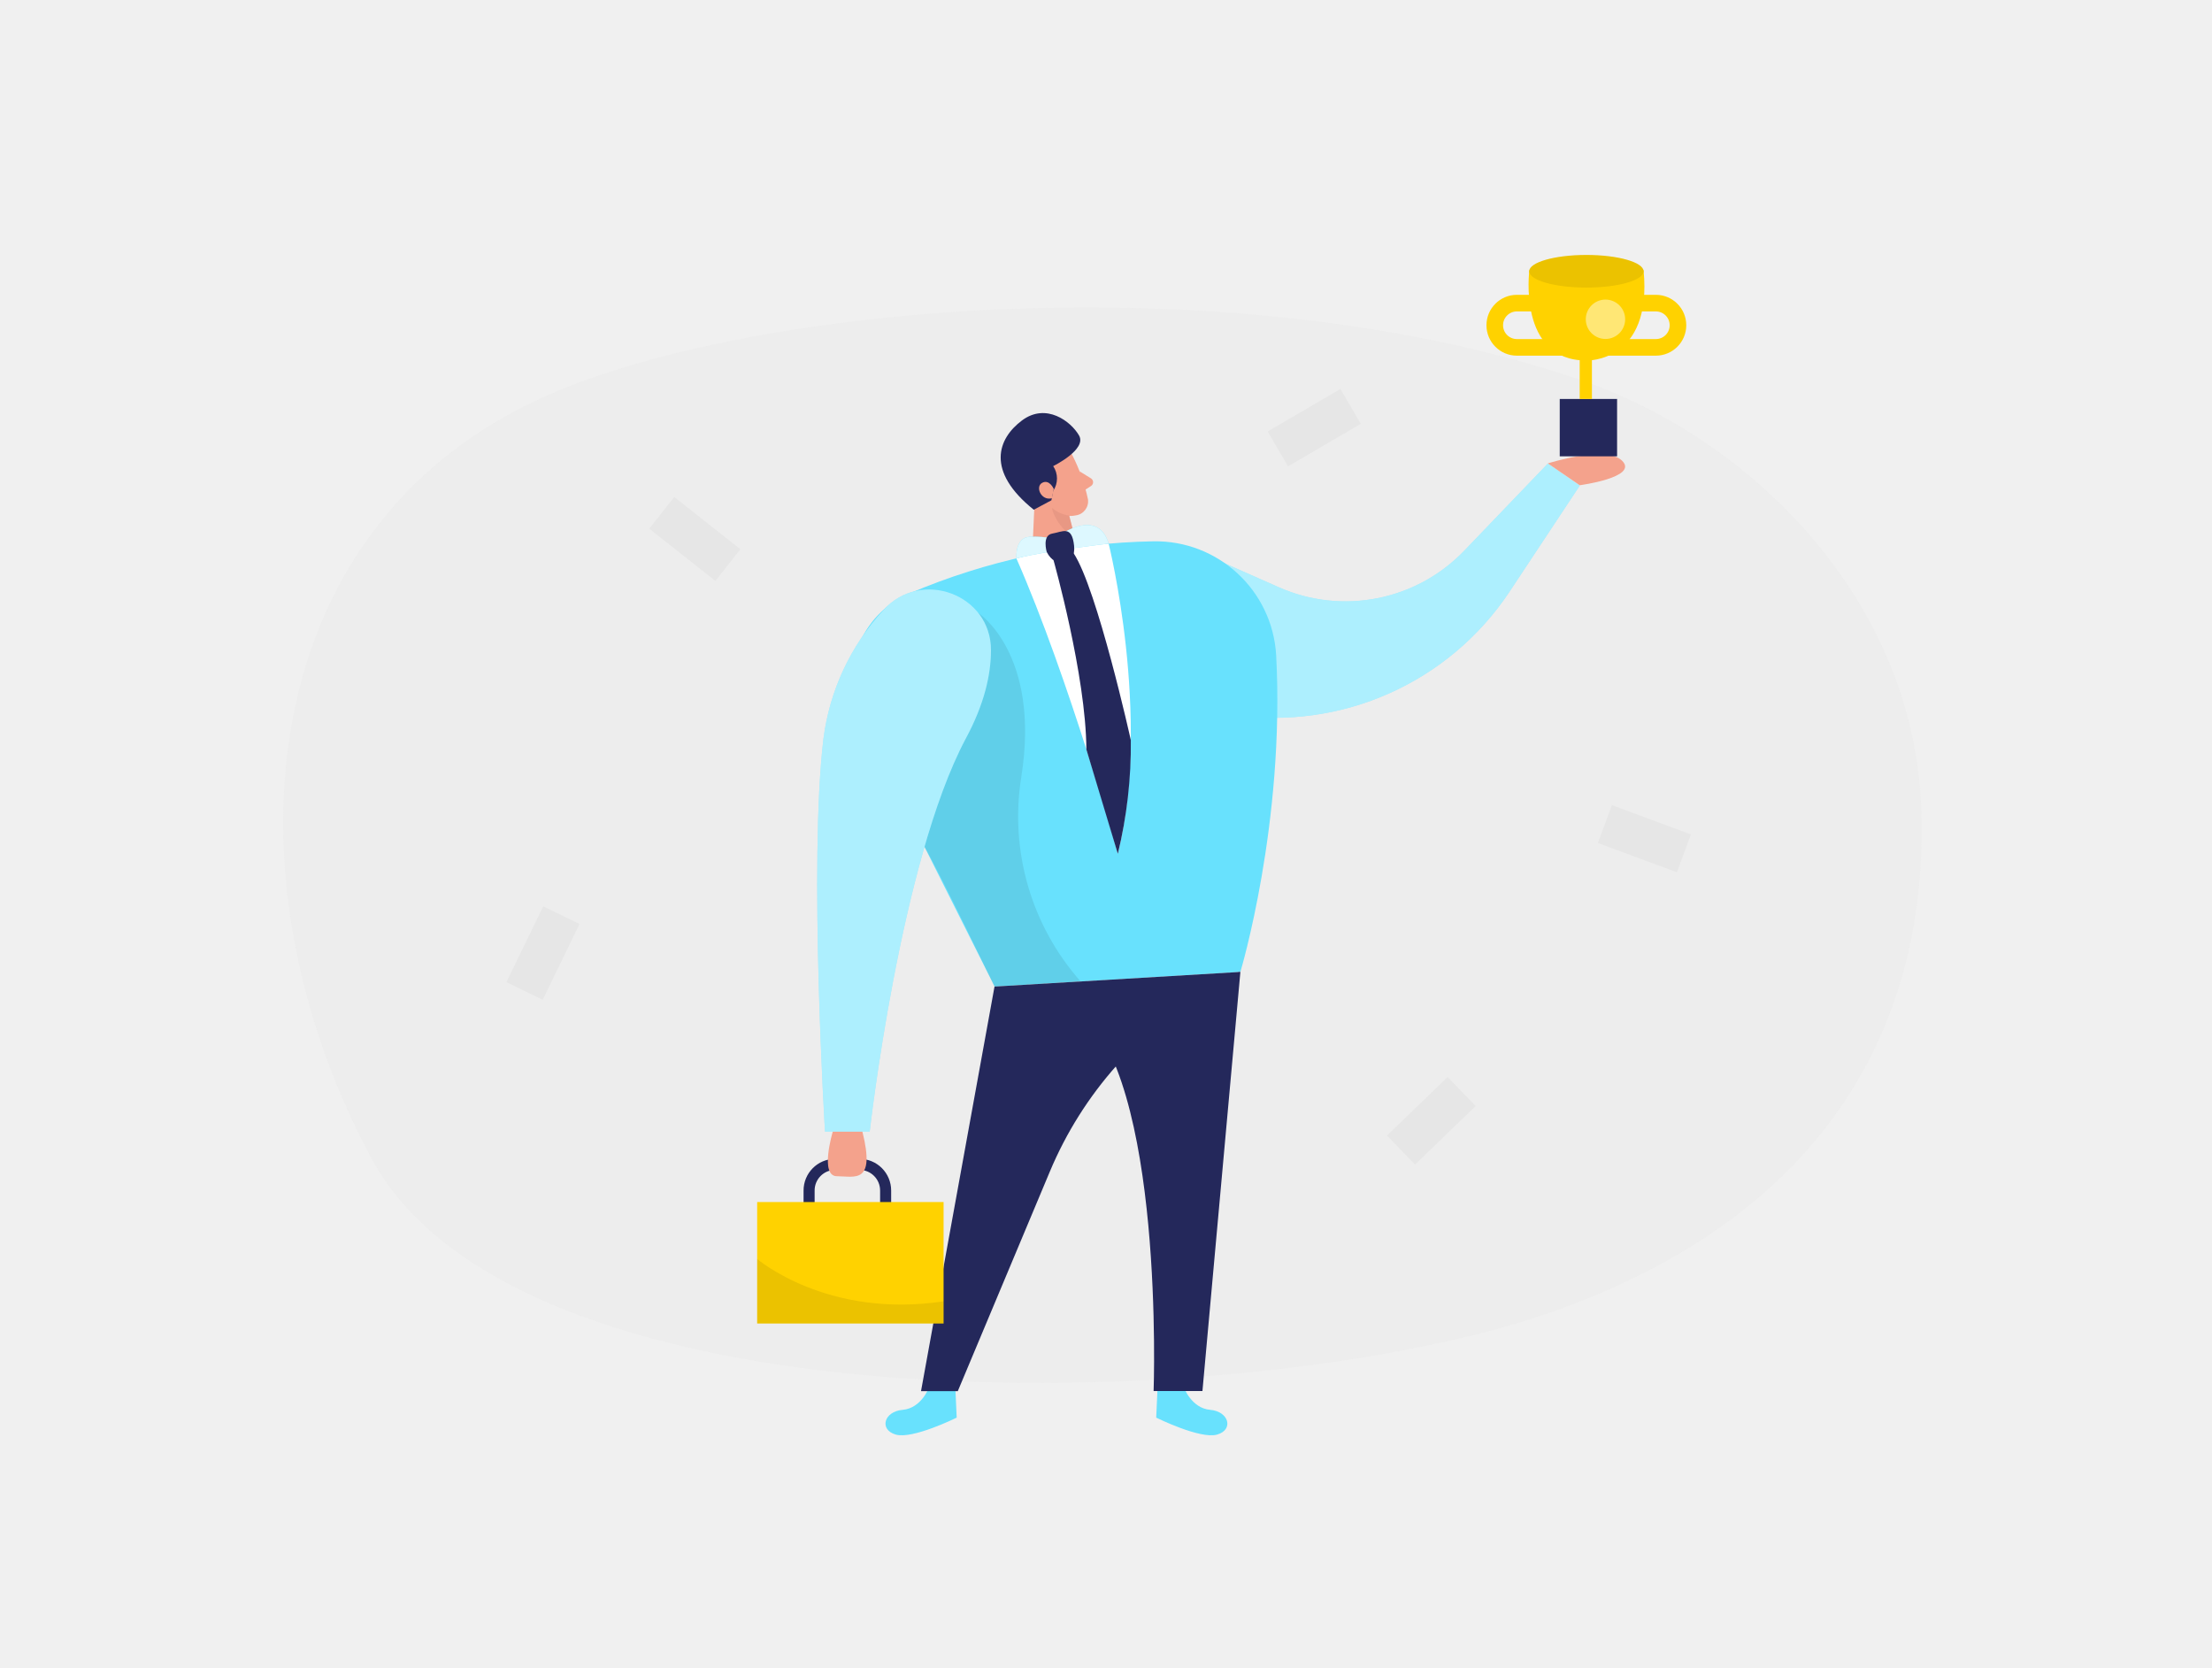
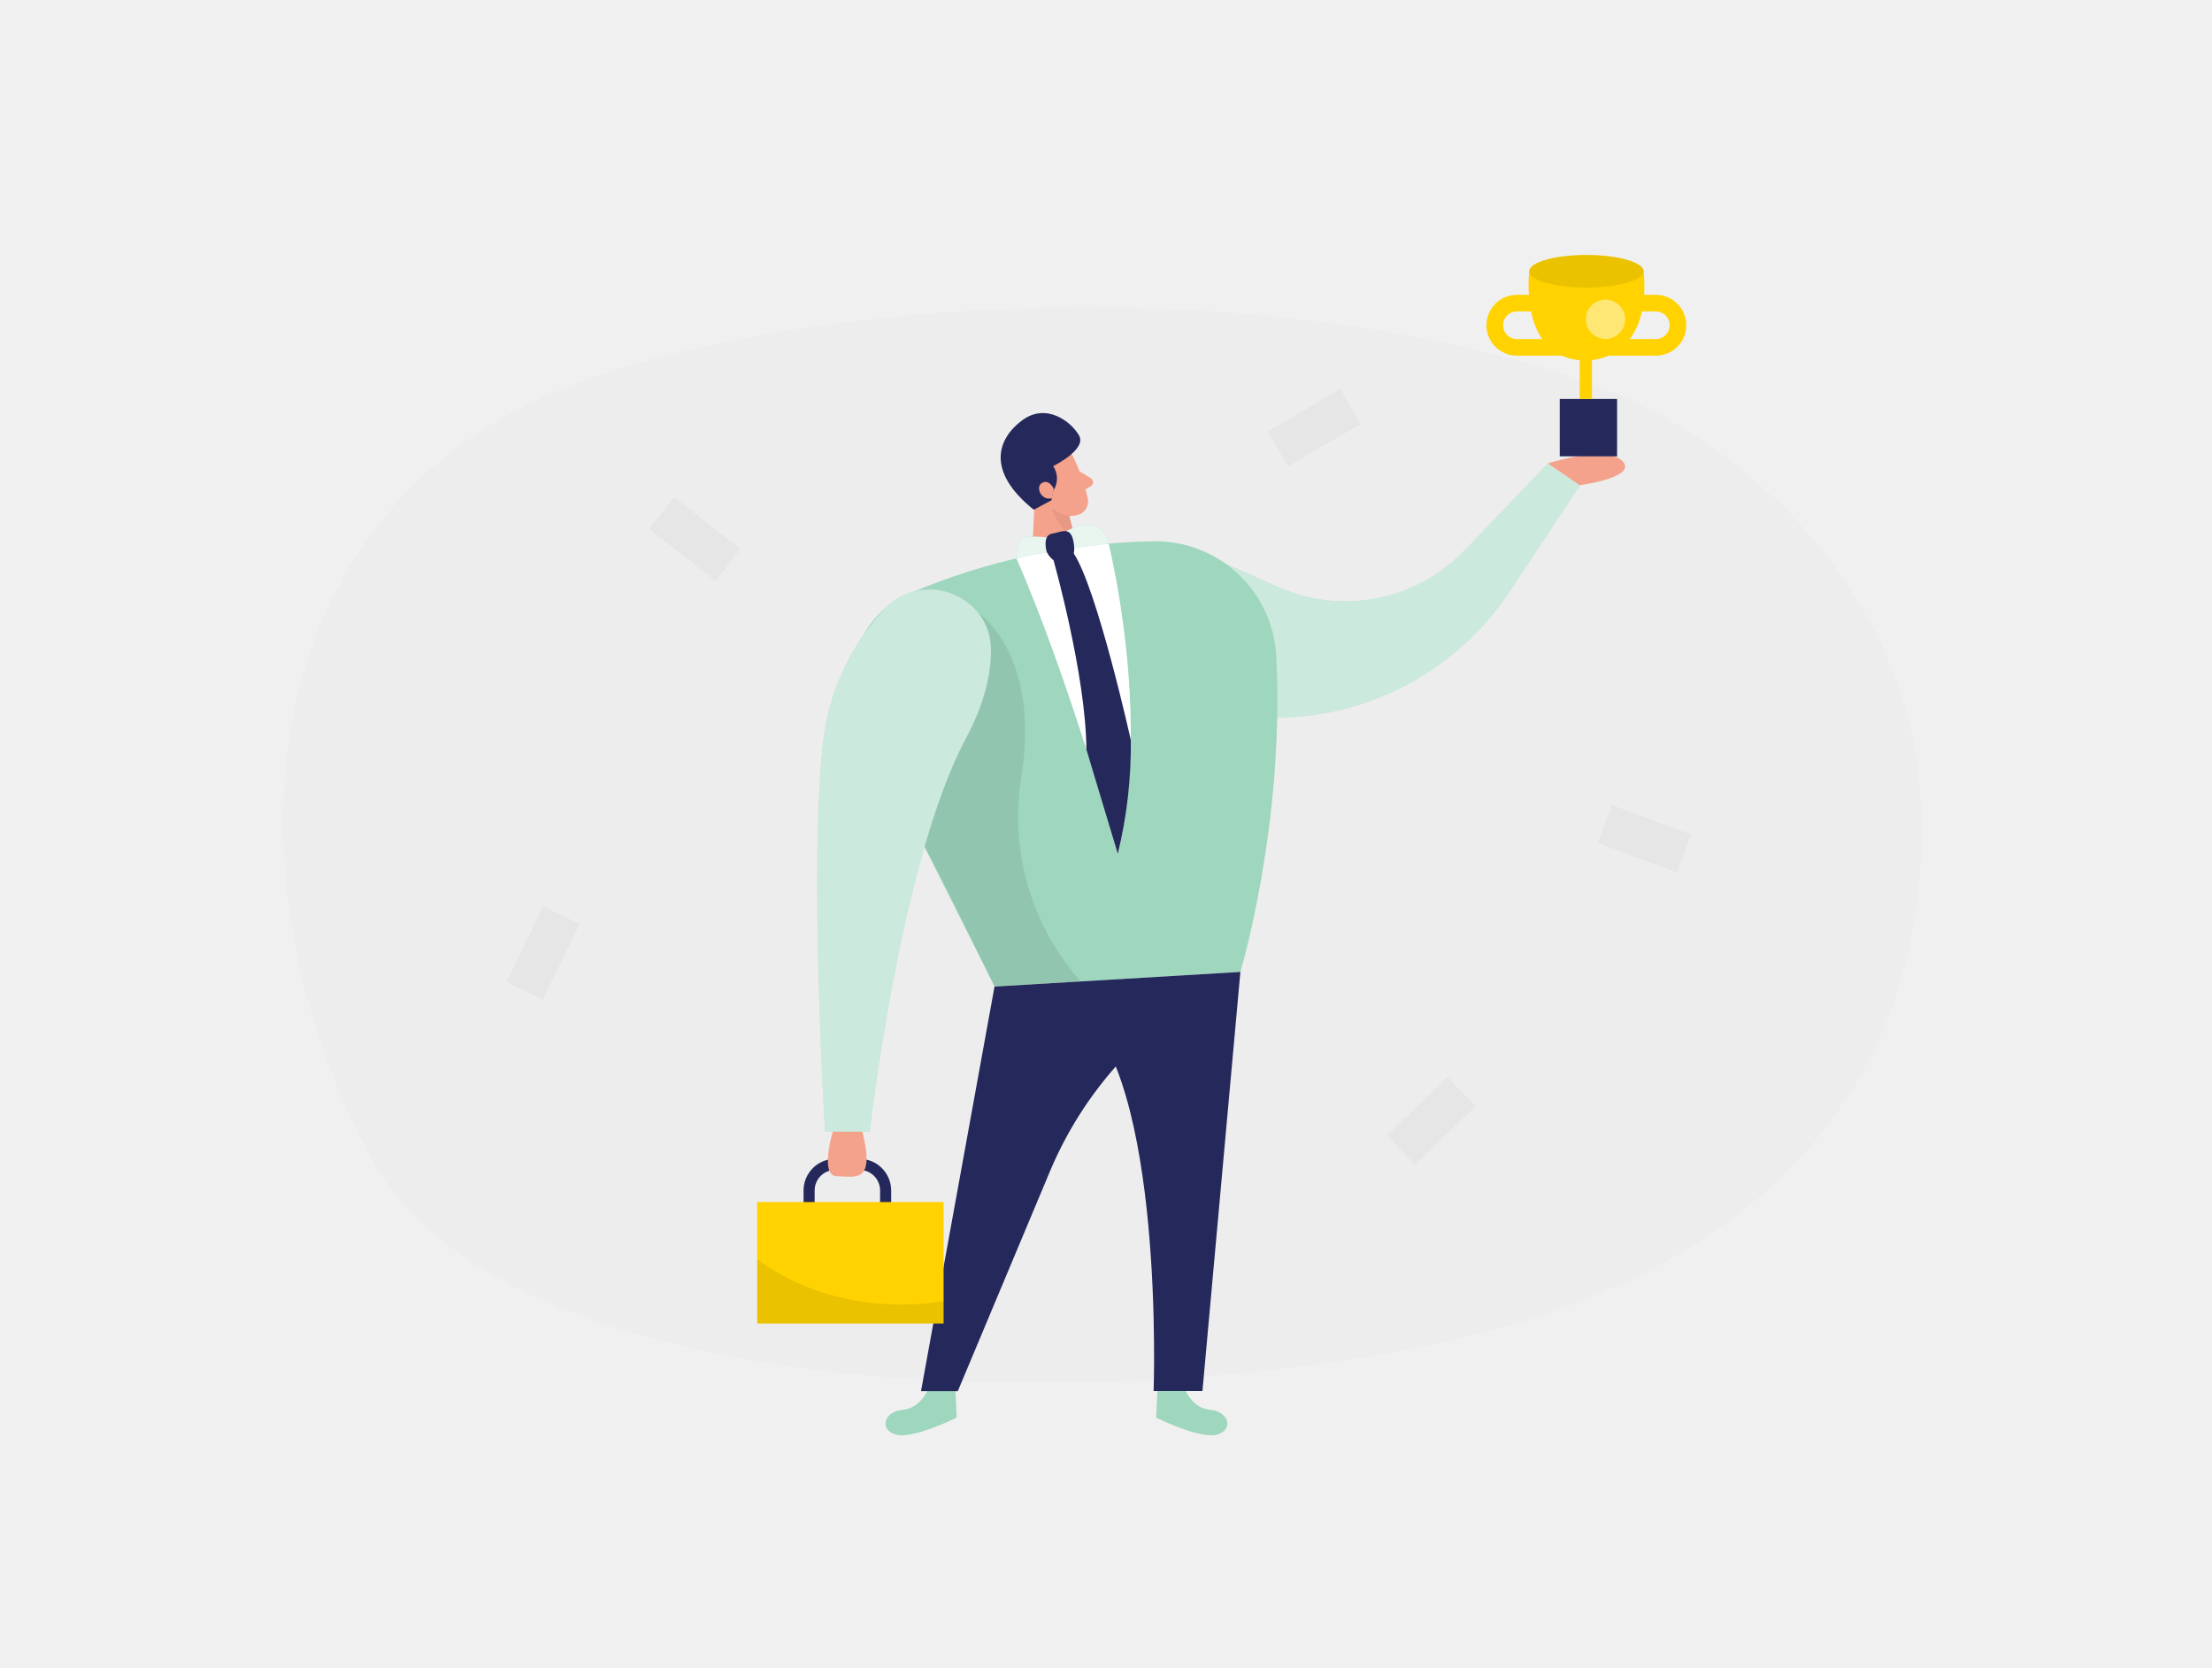
- <svg xmlns="http://www.w3.org/2000/svg" id="Layer_1" data-name="Layer 1" viewBox="0 0 400 300" width="406" height="306" class="illustration styles_illustrationTablet__1DWOa">
-   <path d="M285.6,67.89c31.2,10.64,60.45,39.87,61.82,77.54,1.38,38-16.33,73.57-67.52,91.31-52.25,18.11-185.46,22.72-212.76-28.08s-21.73-115.89,34-138.84C140.16,53.74,224.66,47.12,285.6,67.89Z" fill="#e6e6e6" opacity="0.3" />
-   <path d="M215.91,98.66l15.35,6.79a29.77,29.77,0,0,0,33.52-6.61L279.9,83.08l5.76,4L273,106.2a51.08,51.08,0,0,1-50.14,22.29l-22.33-3.34Z" fill="#68e1fd" />
-   <path d="M215.91,98.66l15.35,6.79a29.77,29.77,0,0,0,33.52-6.61L279.9,83.08l5.76,4L273,106.2a51.08,51.08,0,0,1-50.14,22.29l-22.33-3.34Z" fill="#fff" opacity="0.46" />
-   <path d="M285.66,87s10.59-1.41,7.72-4.38-13.48.43-13.48.43Z" fill="#f4a28c" />
-   <path d="M297.21,48.11H276.56s-2.19,16.34,10.33,16.34C286.89,64.45,298.83,64.84,297.21,48.11Z" fill="#ffd200" />
-   <ellipse cx="286.87" cy="48.31" rx="10.34" ry="2.95" fill="#ffd200" />
-   <ellipse cx="286.87" cy="48.31" rx="10.34" ry="2.95" opacity="0.08" />
-   <rect x="282.05" y="71.4" width="10.37" height="10.37" transform="translate(574.47 153.17) rotate(-180)" fill="#24285b" />
-   <rect x="285.66" y="61.22" width="2.21" height="10.18" transform="translate(573.53 132.62) rotate(-180)" fill="#ffd200" />
-   <path d="M295.73,54.07h3.7a4,4,0,0,1,4,4h0a4,4,0,0,1-4,4H288.89" fill="none" stroke="#ffd200" stroke-miterlimit="10" stroke-width="3" />
-   <path d="M278,54.07h-3.7a4,4,0,0,0-4,4h0a4,4,0,0,0,4,4h10.54" fill="none" stroke="#ffd200" stroke-miterlimit="10" stroke-width="3" />
-   <circle cx="290.32" cy="56.99" r="3.56" fill="#fff" opacity="0.46" />
-   <path d="M193.9,81.55a32,32,0,0,1,2.84,8,2.57,2.57,0,0,1-2.19,2.9,5.66,5.66,0,0,1-5.71-2.26l-3.11-3.53a4.59,4.59,0,0,1,0-5.3C187.6,78.34,192.61,78.72,193.9,81.55Z" fill="#f4a28c" />
-   <polygon points="187.29 85.33 186.55 102.03 195.79 101.78 192.62 89.73 187.29 85.33" fill="#f4a28c" />
-   <path d="M195.23,84.49l2.06,1.27a.82.82,0,0,1,0,1.38l-1.67,1.08Z" fill="#f4a28c" />
-   <path d="M193.37,92.49a6,6,0,0,1-3.17-1.43s.47,3,4.15,5.64Z" fill="#ce8172" opacity="0.31" />
-   <path d="M214.08,250.12s1.36,3.77,4.76,4.06,4.3,3.61,1.24,4.48-11-3.07-11-3.07l.22-4.91Z" fill="#68e1fd" />
-   <path d="M168,250.12s-1.36,3.77-4.77,4.06-4.29,3.61-1.23,4.48,11-3.07,11-3.07l-.22-4.91Z" fill="#68e1fd" />
-   <path d="M208.51,97.14a117.89,117.89,0,0,0-44.07,9.43,17,17,0,0,0-8.58,23.25l24,47.83L224.3,175s8.09-26.88,6.47-57.29A21.86,21.86,0,0,0,208.51,97.14Z" fill="#68e1fd" />
-   <path d="M179.84,177.65,166.55,250.8h6.65l16.65-39.71a68.88,68.88,0,0,1,29.56-33.3L224.3,175Z" fill="#24285b" />
-   <path d="M224.3,175l-6.86,75.78h-8.83s2.06-57-13.87-69.16Z" fill="#24285b" />
-   <path d="M176.89,110.08s11.36,7.3,7.78,29.75a45,45,0,0,0,10.75,36.9l-15.58.92s-10-20.83-12.66-25.25S176.89,110.08,176.89,110.08Z" opacity="0.08" />
-   <path d="M179.2,116.88c.05-10.17-12.66-14.86-19.46-7.3a42.18,42.18,0,0,0-10.83,23.23c-2.7,22.33.28,71.08.28,71.08h8.08s5.46-48.72,17.37-71.08C178,126.58,179.18,121.28,179.2,116.88Z" fill="#68e1fd" />
-   <path d="M179.2,116.88c.05-10.17-12.66-14.86-19.46-7.3a42.18,42.18,0,0,0-10.83,23.23c-2.7,22.33.28,71.08.28,71.08h8.08s5.46-48.72,17.37-71.08C178,126.58,179.18,121.28,179.2,116.88Z" fill="#fff" opacity="0.46" />
-   <path d="M146.31,218v-3.45A4.72,4.72,0,0,1,151,209.8h4.42a4.72,4.72,0,0,1,4.73,4.72v3.7" fill="none" stroke="#24285b" stroke-miterlimit="10" stroke-width="2" />
-   <rect x="136.92" y="216.61" width="33.71" height="21.96" fill="#ffd200" />
-   <path d="M136.92,226.9s12.63,10.86,33.71,7.66v4H136.92Z" opacity="0.08" />
-   <path d="M150.59,203.89s-2.43,8.05.76,8.05,7,1.53,4.6-8.05Z" fill="#f4a28c" />
-   <path d="M186.94,91.43l3.19-1.71.32-1.7a4,4,0,0,0,0-4.48s6.12-3,4.68-5.53-5.95-6-10.33-2.72S178.21,84.42,186.94,91.43Z" fill="#24285b" />
-   <path d="M190.55,87.66s-.78-1.8-2.09-1.1-.19,3.31,1.76,2.79Z" fill="#f4a28c" />
-   <path d="M183.8,100.23a71,71,0,0,1,16.68-2.67s7.78,31.06,1.66,56.09C202.14,153.65,193.42,122.13,183.8,100.23Z" fill="#fff" />
-   <path d="M183.8,100.23s-.3-3.78,2.38-3.9a14.4,14.4,0,0,1,4.37.37s7.84-6.14,9.93.86C200.48,97.56,189.27,98.81,183.8,100.23Z" fill="#68e1fd" />
-   <path d="M183.8,100.23s-.3-3.78,2.38-3.9a14.4,14.4,0,0,1,4.37.37s7.84-6.14,9.93.86C200.48,97.56,189.27,98.81,183.8,100.23Z" fill="#fff" opacity="0.77" />
-   <path d="M189.28,99.06s-.89-3,1-3.32,3.55-1.57,3.95,2.21S190.8,102.13,189.28,99.06Z" fill="#24285b" />
-   <path d="M190.51,100.55s5.88,20.83,5.94,34.22l5.69,18.88a83.59,83.59,0,0,0,2.35-20.56s-6.08-27.4-10.35-33.8Z" fill="#24285b" />
-   <rect x="230.03" y="72.93" width="15.24" height="7.3" transform="translate(-6.17 130.37) rotate(-30.3)" fill="#e6e6e6" />
-   <rect x="289.74" y="147.26" width="15.24" height="7.3" transform="translate(70.95 -93.91) rotate(20.33)" fill="#e6e6e6" />
-   <rect x="251.21" y="198.24" width="15.24" height="7.3" transform="translate(-67.62 236.32) rotate(-43.97)" fill="#e6e6e6" />
-   <rect x="118.04" y="93.05" width="15.24" height="7.3" transform="translate(164.33 250.48) rotate(-141.7)" fill="#e6e6e6" />
-   <rect x="90.57" y="167.94" width="15.24" height="7.3" transform="translate(295.44 158.35) rotate(115.94)" fill="#e6e6e6" />
+ <svg xmlns="http://www.w3.org/2000/svg" width="406" height="306" viewBox="0 0 406 306" fill="none">
+   <path opacity="0.3" d="M289.884 69.658C321.552 80.457 351.241 110.126 352.631 148.361C354.032 186.931 336.056 223.034 284.098 241.04C231.065 259.422 95.856 264.101 68.147 212.539C40.438 160.977 46.091 94.911 102.657 71.617C142.262 55.295 228.03 48.576 289.884 69.658Z" fill="#E6E6E6" />
+   <path d="M219.149 100.89L234.729 107.782C240.403 110.292 246.712 110.994 252.798 109.794C258.885 108.593 264.455 105.548 268.752 101.073L284.098 85.076L289.945 89.136L277.095 108.543C271.643 116.765 263.959 123.261 254.945 127.269C245.93 131.276 235.959 132.629 226.203 131.167L203.538 127.777L219.149 100.89Z" fill="#9ED6BE" />
+   <path opacity="0.46" d="M219.149 100.89L234.729 107.782C240.403 110.292 246.712 110.994 252.798 109.794C258.885 108.593 264.455 105.548 268.752 101.073L284.098 85.076L289.945 89.136L277.095 108.543C271.643 116.765 263.959 123.261 254.945 127.269C245.93 131.276 235.959 132.629 226.203 131.167L203.538 127.777L219.149 100.89Z" fill="white" />
+   <path d="M289.945 89.054C289.945 89.054 300.694 87.623 297.781 84.608C294.868 81.594 284.098 85.045 284.098 85.045L289.945 89.054Z" fill="#F4A28C" />
+   <path d="M301.668 49.582H280.708C280.708 49.582 278.486 66.167 291.193 66.167C291.193 66.167 303.312 66.563 301.668 49.582Z" fill="#FFD200" />
+   <path d="M291.173 52.779C296.969 52.779 301.668 51.439 301.668 49.785C301.668 48.132 296.969 46.791 291.173 46.791C285.377 46.791 280.678 48.132 280.678 49.785C280.678 51.439 285.377 52.779 291.173 52.779Z" fill="#FFD200" />
+   <path opacity="0.08" d="M291.173 52.779C296.969 52.779 301.668 51.439 301.668 49.785C301.668 48.132 296.969 46.791 291.173 46.791C285.377 46.791 280.678 48.132 280.678 49.785C280.678 51.439 285.377 52.779 291.173 52.779Z" fill="black" />
+   <path d="M286.281 83.746H296.806V73.221H286.281V83.746Z" fill="#24285B" />
+   <path d="M289.945 73.221H292.188V62.888H289.945V73.221Z" fill="#FFD200" />
+   <path d="M300.166 55.631H303.921C304.998 55.631 306.031 56.059 306.792 56.82C307.554 57.581 307.981 58.614 307.981 59.691C307.981 60.768 307.554 61.8 306.792 62.562C306.031 63.323 304.998 63.751 303.921 63.751H293.223" stroke="#FFD200" stroke-width="3.045" stroke-miterlimit="10" />
+   <path d="M282.17 55.631H278.414C277.338 55.631 276.305 56.059 275.544 56.82C274.782 57.581 274.354 58.614 274.354 59.691C274.354 60.768 274.782 61.8 275.544 62.562C276.305 63.323 277.338 63.751 278.414 63.751H289.113" stroke="#FFD200" stroke-width="3.045" stroke-miterlimit="10" />
+   <path opacity="0.46" d="M294.675 62.209C296.671 62.209 298.288 60.591 298.288 58.596C298.288 56.6 296.671 54.982 294.675 54.982C292.679 54.982 291.062 56.6 291.062 58.596C291.062 60.591 292.679 62.209 294.675 62.209Z" fill="white" />
+   <path d="M196.809 83.524C198.126 86.09 199.095 88.821 199.691 91.644C199.787 92.329 199.606 93.024 199.189 93.576C198.772 94.128 198.153 94.492 197.468 94.587C196.384 94.803 195.26 94.701 194.232 94.295C193.204 93.888 192.316 93.193 191.673 92.293L188.516 88.71C187.96 87.924 187.661 86.984 187.661 86.021C187.661 85.057 187.96 84.117 188.516 83.331C190.414 80.266 195.499 80.651 196.809 83.524Z" fill="#F4A28C" />
+   <path d="M190.099 87.359L189.348 104.31L198.727 104.056L195.509 91.825L190.099 87.359Z" fill="#F4A28C" />
+   <path d="M198.158 86.508L200.249 87.797C200.367 87.872 200.463 87.976 200.53 88.098C200.597 88.221 200.632 88.358 200.632 88.497C200.632 88.637 200.597 88.774 200.53 88.896C200.463 89.019 200.367 89.122 200.249 89.198L198.554 90.294L198.158 86.508Z" fill="#F4A28C" />
+   <path opacity="0.31" d="M196.271 94.627C195.078 94.472 193.959 93.967 193.053 93.176C193.053 93.176 193.53 96.221 197.265 98.9L196.271 94.627Z" fill="#CE8172" />
+   <path d="M217.291 254.621C217.291 254.621 218.672 258.448 222.123 258.742C225.574 259.036 226.487 262.406 223.381 263.289C220.275 264.172 212.216 260.173 212.216 260.173L212.44 255.189L217.291 254.621Z" fill="#9ED6BE" />
+   <path d="M170.52 254.621C170.52 254.621 169.14 258.448 165.678 258.742C162.217 259.036 161.324 262.406 164.43 263.289C167.536 264.172 175.595 260.173 175.595 260.173L175.372 255.189L170.52 254.621Z" fill="#9ED6BE" />
+   <path d="M211.638 99.346C196.251 99.63 181.063 102.88 166.907 108.918C164.736 109.837 162.777 111.191 161.15 112.896C159.523 114.601 158.263 116.622 157.447 118.833C156.631 121.044 156.277 123.399 156.406 125.753C156.535 128.106 157.145 130.408 158.198 132.516L182.558 181.064L227.665 178.374C227.665 178.374 235.876 151.091 234.232 120.225C233.894 114.499 231.353 109.127 227.141 105.234C222.928 101.342 217.372 99.231 211.638 99.346Z" fill="#9ED6BE" />
+   <path d="M182.538 181.065L169.048 255.312H175.798L192.698 215.006C198.681 200.729 209.234 188.841 222.701 181.207L227.665 178.375L182.538 181.065Z" fill="#24285B" />
+   <path d="M227.665 178.375L220.702 255.292H211.739C211.739 255.292 213.83 197.437 197.661 185.094L227.665 178.375Z" fill="#24285B" />
+   <path opacity="0.08" d="M179.543 112.48C179.543 112.48 191.074 119.89 187.44 142.677C186.38 149.338 186.809 156.151 188.696 162.627C190.582 169.103 193.88 175.08 198.351 180.13L182.537 181.064C182.537 181.064 172.387 159.922 169.688 155.435C166.988 150.949 179.543 112.48 179.543 112.48Z" fill="black" />
+   <path d="M181.888 119.384C181.939 109.061 169.038 104.301 162.136 111.974C156.115 118.503 152.273 126.743 151.144 135.553C148.403 158.218 151.428 207.699 151.428 207.699H159.629C159.629 207.699 165.171 158.248 177.26 135.553C180.67 129.229 181.868 123.85 181.888 119.384Z" fill="#9ED6BE" />
+   <path opacity="0.46" d="M181.888 119.384C181.939 109.061 169.038 104.301 162.136 111.974C156.115 118.503 152.273 126.743 151.144 135.553C148.403 158.218 151.428 207.699 151.428 207.699H159.629C159.629 207.699 165.171 158.248 177.26 135.553C180.67 129.229 181.868 123.85 181.888 119.384Z" fill="white" />
+   <path d="M148.505 222.02V218.519C148.501 217.889 148.621 217.266 148.858 216.683C149.095 216.1 149.444 215.57 149.886 215.122C150.328 214.674 150.854 214.318 151.434 214.074C152.014 213.829 152.636 213.701 153.265 213.697H157.751C158.381 213.696 159.005 213.819 159.588 214.059C160.17 214.299 160.7 214.652 161.146 215.097C161.591 215.542 161.945 216.07 162.187 216.652C162.428 217.234 162.552 217.858 162.552 218.488V222.244" stroke="#24285B" stroke-width="2.03" stroke-miterlimit="10" />
+   <path d="M173.19 220.609H138.974V242.899H173.19V220.609Z" fill="#FFD200" />
+   <path opacity="0.08" d="M138.974 231.053C138.974 231.053 151.793 242.076 173.19 238.828V242.888H138.974V231.053Z" fill="black" />
+   <path d="M152.849 207.699C152.849 207.699 150.382 215.87 153.62 215.87C156.858 215.87 160.725 217.423 158.289 207.699H152.849Z" fill="#F4A28C" />
+   <path d="M189.744 93.551L192.982 91.815L193.307 90.09C193.761 89.418 194.003 88.626 194.003 87.816C194.003 87.006 193.761 86.214 193.307 85.543C193.307 85.543 199.518 82.498 198.057 79.93C196.595 77.362 192.018 73.84 187.572 77.169C183.126 80.498 180.883 86.436 189.744 93.551Z" fill="#24285B" />
+   <path d="M193.408 89.724C193.408 89.724 192.617 87.897 191.287 88.607C189.957 89.318 191.094 91.967 193.073 91.439L193.408 89.724Z" fill="#F4A28C" />
+   <path d="M186.557 102.483C192.073 100.91 197.756 100 203.487 99.773C203.487 99.773 211.384 131.299 205.172 156.705C205.172 156.705 196.321 124.712 186.557 102.483Z" fill="white" />
+   <path d="M186.557 102.484C186.557 102.484 186.253 98.647 188.973 98.526C190.462 98.424 191.958 98.55 193.408 98.901C193.408 98.901 201.366 92.669 203.487 99.774C203.487 99.774 192.109 101.043 186.557 102.484Z" fill="#9ED6BE" />
+   <path opacity="0.77" d="M186.557 102.484C186.557 102.484 186.253 98.647 188.973 98.526C190.462 98.424 191.958 98.55 193.408 98.901C193.408 98.901 201.366 92.669 203.487 99.774C203.487 99.774 192.109 101.043 186.557 102.484Z" fill="white" />
+   <path d="M192.119 101.296C192.119 101.296 191.216 98.251 193.134 97.927C195.053 97.602 196.737 96.333 197.143 100.17C197.549 104.006 193.662 104.412 192.119 101.296Z" fill="#24285B" />
+   <path d="M193.368 102.808C193.368 102.808 199.336 123.951 199.397 137.542L205.172 156.705C206.829 149.874 207.63 142.864 207.557 135.836C207.557 135.836 201.386 108.025 197.052 101.529L193.368 102.808Z" fill="#24285B" />
+   <path d="M246.026 71.385L232.671 79.189L236.409 85.587L249.764 77.782L246.026 71.385Z" fill="#E6E6E6" />
+   <path d="M310.356 153.138L295.851 147.764L293.277 154.712L307.782 160.086L310.356 153.138Z" fill="#E6E6E6" />
+   <path d="M265.706 197.663L254.573 208.402L259.718 213.735L270.85 202.995L265.706 197.663Z" fill="#E6E6E6" />
+   <path d="M119.167 97.026L131.306 106.613L135.898 100.798L123.759 91.211L119.167 97.026Z" fill="#E6E6E6" />
+   <path d="M99.607 183.488L106.374 169.578L99.71 166.337L92.944 180.247L99.607 183.488Z" fill="#E6E6E6" />
</svg>
